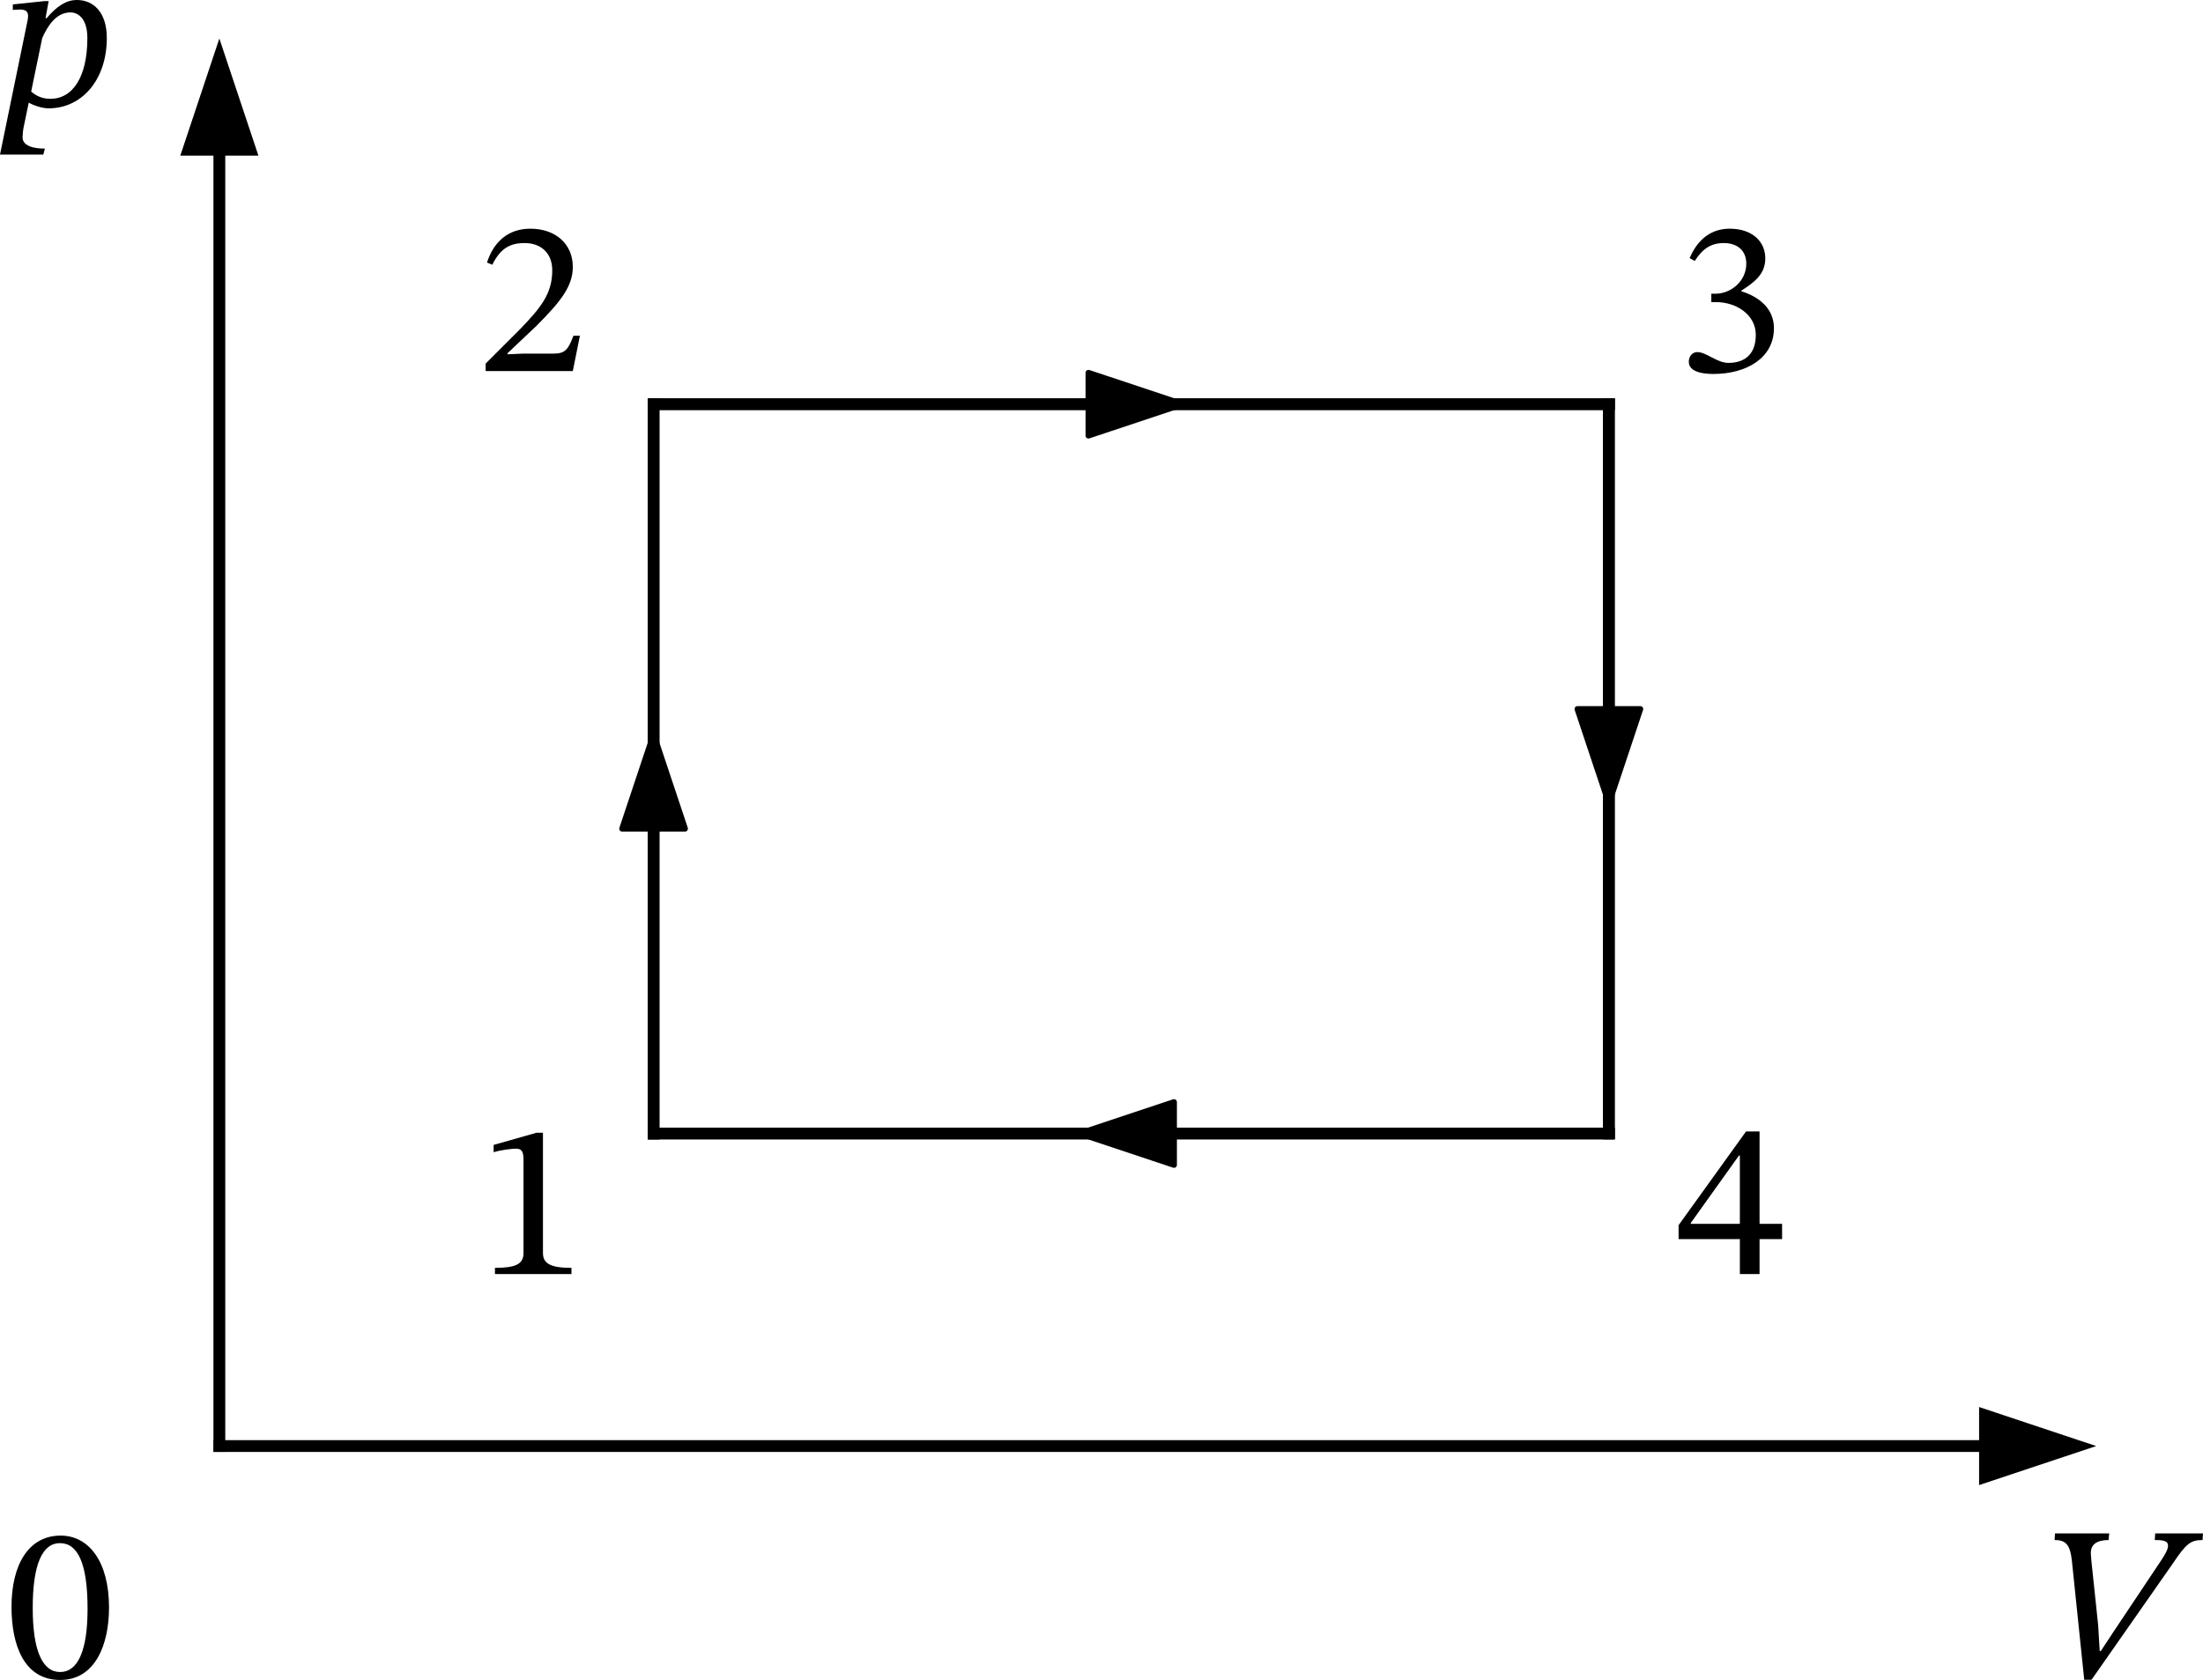
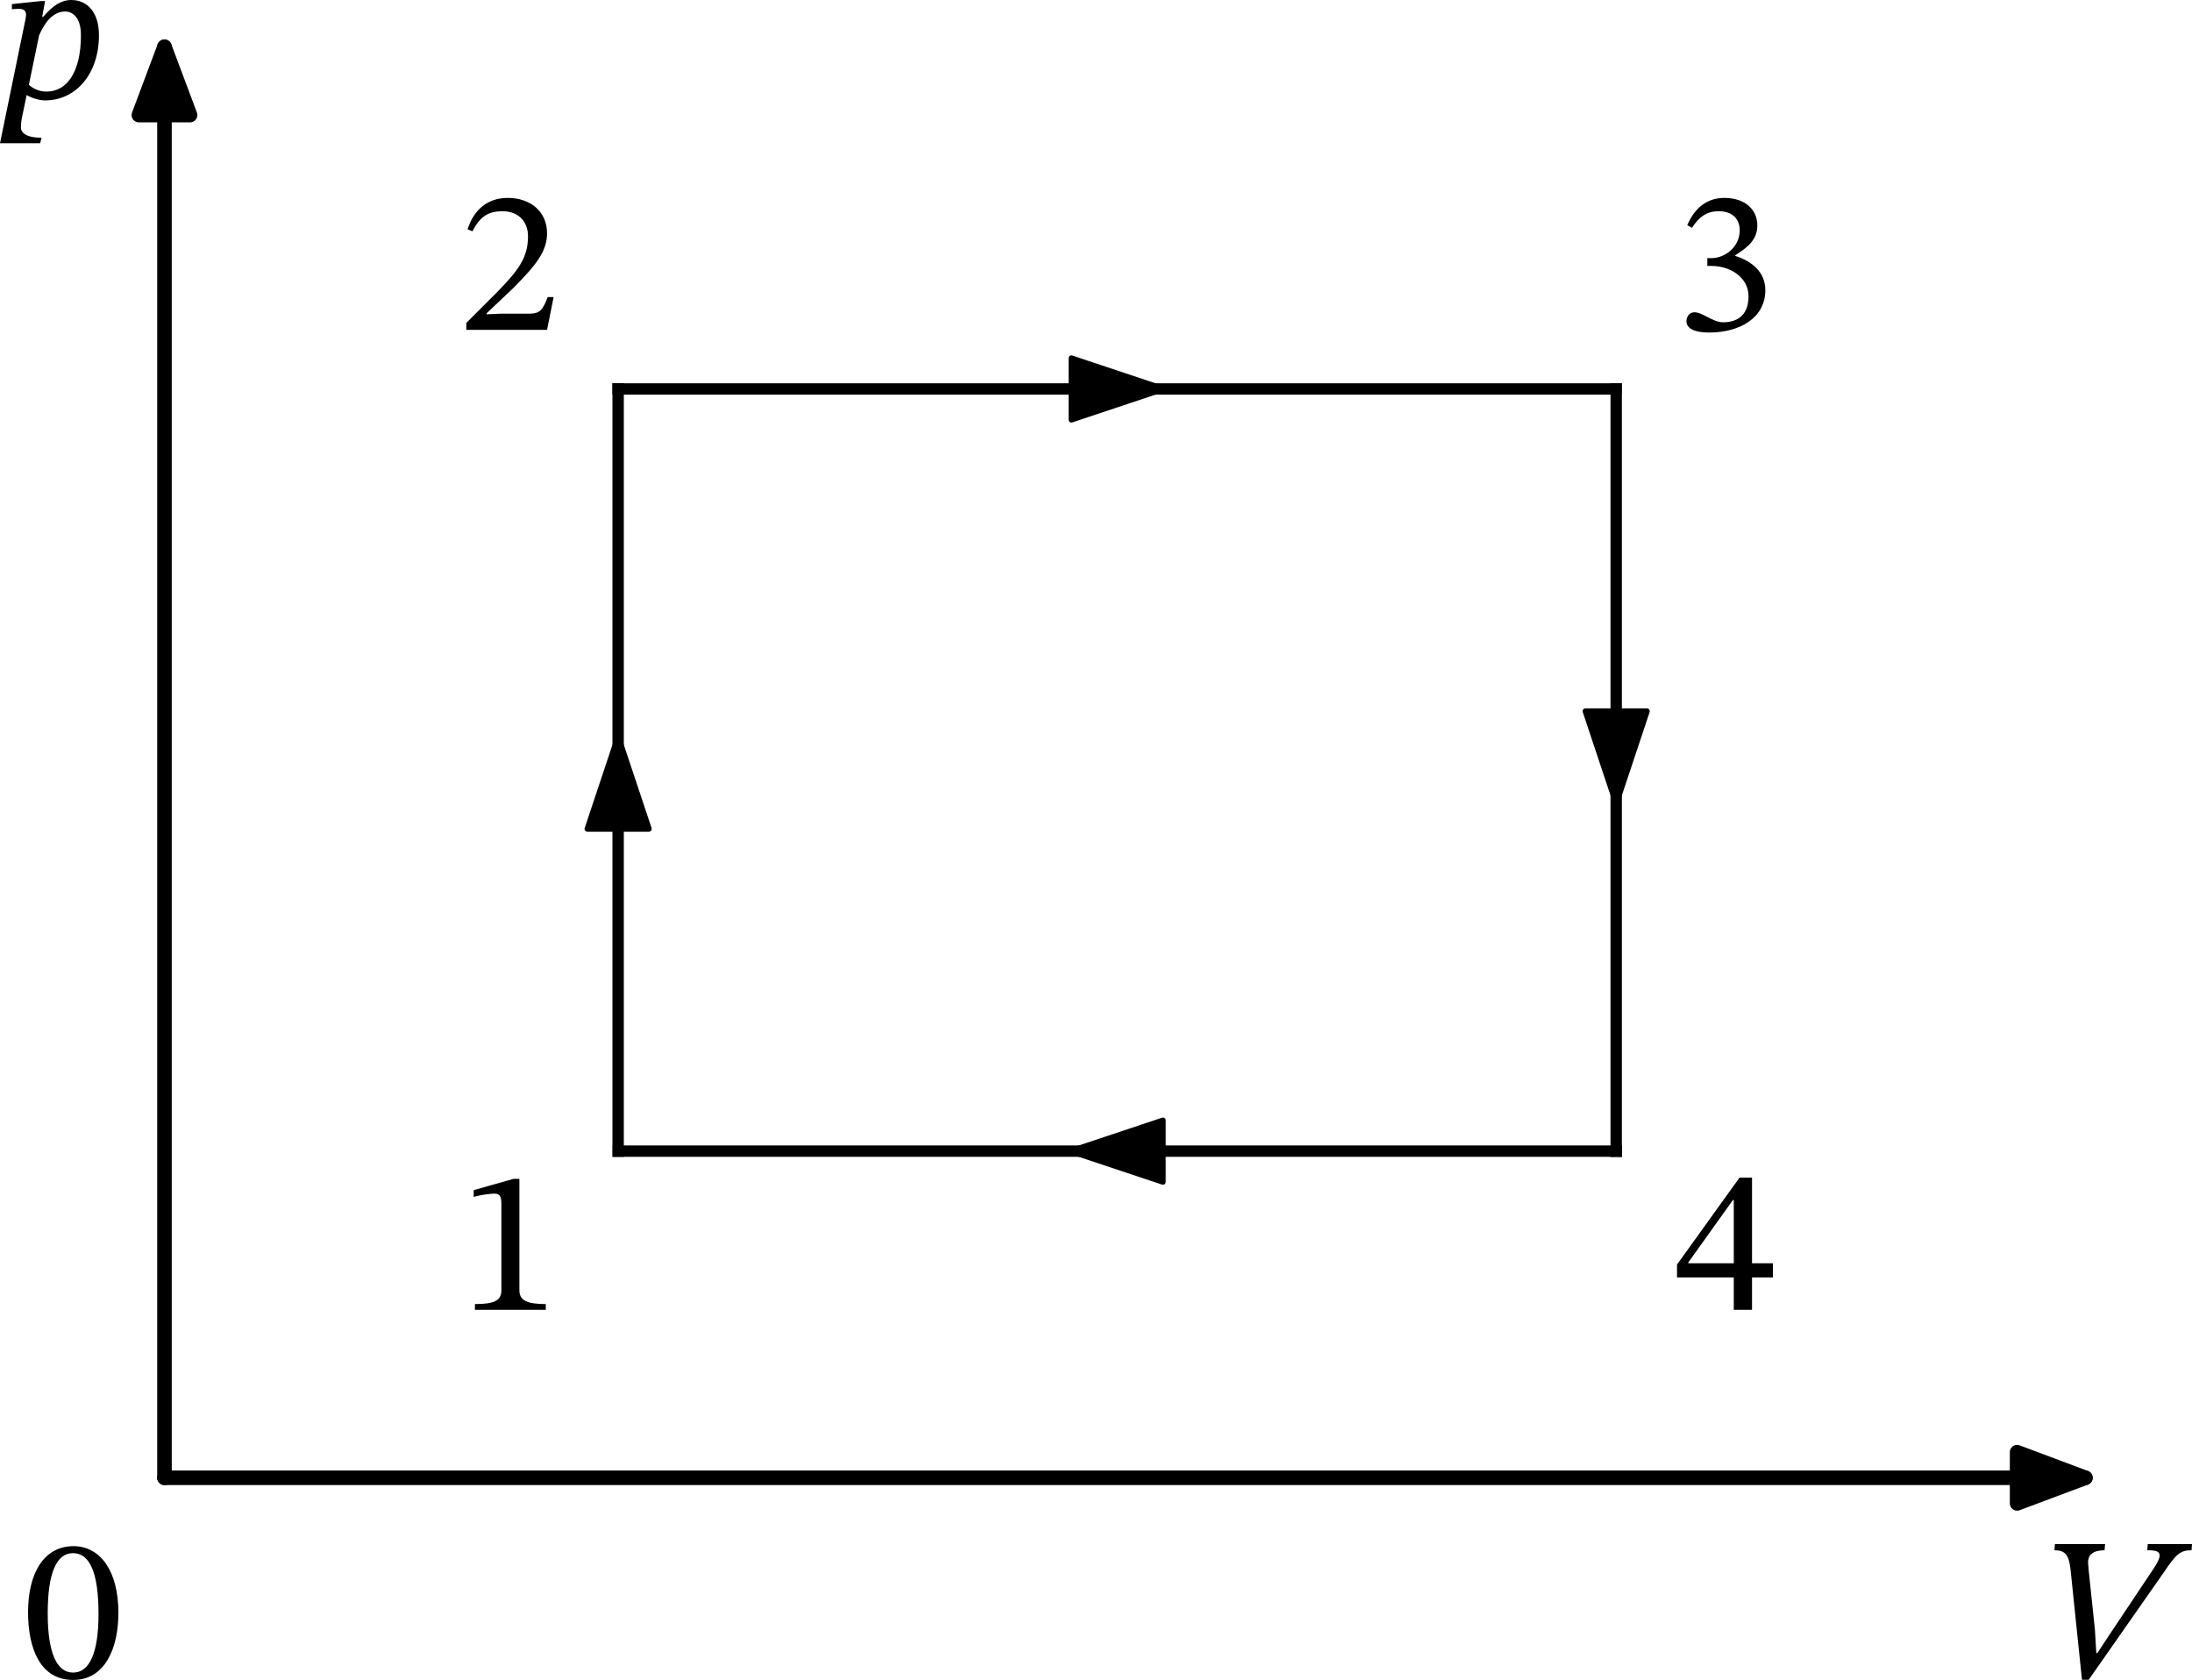
- <svg xmlns="http://www.w3.org/2000/svg" xmlns:xlink="http://www.w3.org/1999/xlink" width="378.528pt" height="288.736pt" viewBox="0 0 378.528 288.736" version="1.1" id="svg25">
+ <svg xmlns="http://www.w3.org/2000/svg" xmlns:xlink="http://www.w3.org/1999/xlink" width="385.163pt" height="295.179pt" viewBox="0 0 385.163 295.179" version="1.1" id="svg19">
  <defs id="defs1">
    <style type="text/css" id="style1">*{stroke-linejoin: round; stroke-linecap: butt}</style>
  </defs>
-   <g id="figure_1" transform="translate(-7.39,-15.78562)">
+   <g id="figure_1" transform="translate(-7.38,-15.33375)">
    <g id="axes_1">
-       <g id="matplotlib.axis_1" />
-       <g id="matplotlib.axis_2" />
-       <g id="line2d_1">
-         <path d="m 119.691,210.599 v -1.266 -1.266 -1.266 -1.266 -1.266 -1.266 -1.266 -1.266 -1.266 -1.266 -1.266 -1.266 -1.266 -1.266 -1.266 -1.266 -1.266 -1.266 -1.266 -1.266 -1.266 -1.266 -1.266 -1.266 -1.266 -1.266 -1.266 -1.266 -1.266 -1.266 -1.266 -1.266 -1.266 -1.266 -1.266 -1.266 -1.266 -1.266 -1.266 -1.266 -1.266 -1.266 -1.266 -1.266 -1.266 -1.266 -1.266 -1.266 -1.266 -1.266 -1.266 -1.266 -1.266 -1.266 -1.266 -1.266 -1.266 -1.266 -1.266 -1.266 -1.266 -1.266 -1.266 -1.266 -1.266 -1.266 -1.266 -1.266 -1.266 -1.266 -1.266 -1.266 -1.266 -1.266 -1.266 -1.266 -1.266 -1.266 -1.266 -1.266 -1.266 -1.266 -1.266 -1.266 -1.266 -1.266 -1.266 -1.266 -1.266 -1.266 -1.266 -1.266 -1.266 -1.266 -1.266 -1.266 -1.266 -1.266 -1.266" clip-path="url(#p0f75355846)" style="fill:none;stroke:#000000;stroke-width:2;stroke-linecap:square" id="path3" />
+       <g id="matplotlib.axis_1">
+         <g id="xtick_1">
+           <g id="line2d_1" />
+           <g id="text_1">
+             <g transform="matrix(0.36,0,0,-0.36,365.9371,310.4063)" id="g2">
+               <defs id="defs2">
+                 <path id="STIXTwoText-Italic-56" d="m 1504,-32 2349,3360 c 390,582 518,685 864,685 l 13,192 H 3347 l -13,-192 c 288,0 384,-39 384,-167 0,-102 -83,-249 -198,-422 L 2144,1363 1773,800 h -32 l -45,749 -192,1824 c 0,45 -19,185 -19,230 -19,288 185,410 512,410 l 19,192 H 448 l -13,-192 c 339,0 448,-154 499,-583 L 1293,-32 Z" transform="scale(0.015625)" />
+               </defs>
+               <use xlink:href="#STIXTwoText-Italic-56" transform="translate(0,0.296875)" id="use2" />
+             </g>
+           </g>
+         </g>
+         <g id="xtick_2">
+           <g id="line2d_2" />
+           <g id="text_2">
+             <g transform="matrix(0.36,0,0,-0.36,11.33714,310.4063)" id="g3">
+               <defs id="defs3">
+                 <path id="STIXTwoText-Regular-30" d="m 1581,-70 c 1005,0 1414,1004 1414,2099 0,1318 -576,2080 -1401,2080 C 666,4109 173,3264 173,2048 173,915 550,-70 1581,-70 Z m 0,230 c -512,0 -794,614 -794,1856 0,1267 282,1875 787,1875 525,0 800,-601 800,-1901 C 2374,762 2086,160 1581,160 Z" transform="scale(0.015625)" />
+               </defs>
+               <use xlink:href="#STIXTwoText-Regular-30" transform="translate(0,0.796875)" id="use3" />
+             </g>
+           </g>
+         </g>
      </g>
-       <g id="line2d_2">
-         <path d="m 119.691,210.599 v -1.266 -1.266 -1.266 -1.266 -1.266 -1.266 -1.266 -1.266 -1.266 -1.266 -1.266 -1.266 -1.266 -1.266 -1.266 -1.266 -1.266 -1.266 -1.266 -1.266 -1.266 -1.266 -1.266 -1.266 -1.266 -1.266 -1.266 -1.266 -1.266 -1.266 -1.266 -1.266 -1.266 -1.266 -1.266 -1.266 -1.266 -1.266 -1.266 -1.266 -1.266 -1.266 -1.266 -1.266 -1.266 -1.266 -1.266 -1.266 -1.266 -1.266 -1.266 -1.266 -1.266 -1.266 -1.266 -1.266 -1.266 -1.266 -1.266 -1.266 -1.266 -1.266 -1.266 -1.266 -1.266 -1.266 -1.266 -1.266 -1.266 -1.266 -1.266 -1.266 -1.266 -1.266 -1.266 -1.266 -1.266 -1.266 -1.266 -1.266 -1.266 -1.266 -1.266 -1.266 -1.266 -1.266 -1.266 -1.266 -1.266 -1.266 -1.266 -1.266 -1.266 -1.266 -1.266 -1.266 -1.266 -1.266 -1.266" clip-path="url(#p0f75355846)" style="fill:none;stroke:#000000;stroke-width:2;stroke-linecap:square" id="path4" />
-       </g>
-       <g id="line2d_3">
-         <path d="m 119.691,85.254 h 1.658 1.658 1.658 1.658 1.658 1.658 1.658 1.658 1.658 1.658 1.658 1.658 1.658 1.658 1.658 1.658 1.658 1.658 1.658 1.658 1.658 1.658 1.658 1.658 1.658 1.658 1.658 1.658 1.658 1.658 1.658 1.658 1.658 1.658 1.658 1.658 1.658 1.658 1.658 1.658 1.658 1.658 1.658 1.658 1.658 1.658 1.658 1.658 1.658 1.658 1.658 1.658 1.658 1.658 1.658 1.658 1.658 1.658 1.658 1.658 1.658 1.658 1.658 1.658 1.658 1.658 1.658 1.658 1.658 1.658 1.658 1.658 1.658 1.658 1.658 1.658 1.658 1.658 1.658 1.658 1.658 1.658 1.658 1.658 1.658 1.658 1.658 1.658 1.658 1.658 1.658 1.658 1.658 1.658 1.658 1.658 1.658 1.658 1.658" clip-path="url(#p0f75355846)" style="fill:none;stroke:#000000;stroke-width:2;stroke-linecap:square" id="path5" />
+       <g id="matplotlib.axis_2">
+         <g id="ytick_1">
+           <g id="line2d_3" />
+           <g id="text_3">
+             <g transform="matrix(0.36,0,0,-0.36,7.2,32.61375)" id="g4">
+               <defs id="defs4">
+                 <path id="STIXTwoText-Italic-70" d="m 1440,-70 c 966,0 1683,832 1683,2035 0,742 -384,1101 -864,1101 -320,0 -589,-186 -883,-532 v 7 h -26 l 90,493 h -122 l -915,-96 v -160 c 0,0 109,12 205,12 166,0 237,-57 237,-185 0,-45 -7,-83 -13,-122 L 32,-1408 h 1254 l 45,173 c -512,0 -646,173 -646,320 0,89 13,205 25,269 L 864,96 C 992,19 1242,-70 1440,-70 Z m -506,486 320,1549 c 173,390 423,742 820,742 179,0 486,-134 486,-742 C 2560,838 2138,205 1485,205 1222,205 1043,320 934,416 Z" transform="scale(0.015625)" />
+               </defs>
+               <use xlink:href="#STIXTwoText-Italic-70" transform="translate(0,0.09375)" id="use4" />
+             </g>
+           </g>
+         </g>
      </g>
      <g id="line2d_4">
-         <path d="m 119.691,85.254 h 1.658 1.658 1.658 1.658 1.658 1.658 1.658 1.658 1.658 1.658 1.658 1.658 1.658 1.658 1.658 1.658 1.658 1.658 1.658 1.658 1.658 1.658 1.658 1.658 1.658 1.658 1.658 1.658 1.658 1.658 1.658 1.658 1.658 1.658 1.658 1.658 1.658 1.658 1.658 1.658 1.658 1.658 1.658 1.658 1.658 1.658 1.658 1.658 1.658 1.658 1.658 1.658 1.658 1.658 1.658 1.658 1.658 1.658 1.658 1.658 1.658 1.658 1.658 1.658 1.658 1.658 1.658 1.658 1.658 1.658 1.658 1.658 1.658 1.658 1.658 1.658 1.658 1.658 1.658 1.658 1.658 1.658 1.658 1.658 1.658 1.658 1.658 1.658 1.658 1.658 1.658 1.658 1.658 1.658 1.658 1.658 1.658 1.658 1.658" clip-path="url(#p0f75355846)" style="fill:none;stroke:#000000;stroke-width:2;stroke-linecap:square" id="path6" />
+         <path d="m 115.994,217.598 v -1.353 -1.353 -1.353 -1.353 -1.353 -1.353 -1.353 -1.353 -1.353 -1.353 -1.353 -1.353 -1.353 -1.353 -1.353 -1.353 -1.353 -1.353 -1.353 -1.353 -1.353 -1.353 -1.353 -1.353 -1.353 -1.353 -1.353 -1.353 -1.353 -1.353 -1.353 -1.353 -1.353 -1.353 -1.353 -1.353 -1.353 -1.353 -1.353 -1.353 -1.353 -1.353 -1.353 -1.353 -1.353 -1.353 -1.353 -1.353 -1.353 -1.353 -1.353 -1.353 -1.353 -1.353 -1.353 -1.353 -1.353 -1.353 -1.353 -1.353 -1.353 -1.353 -1.353 -1.353 -1.353 -1.353 -1.353 -1.353 -1.353 -1.353 -1.353 -1.353 -1.353 -1.353 -1.353 -1.353 -1.353 -1.353 -1.353 -1.353 -1.353 -1.353 -1.353 -1.353 -1.353 -1.353 -1.353 -1.353 -1.353 -1.353 -1.353 -1.353 -1.353 -1.353 -1.353 -1.353 -1.353 -1.353 -1.353" clip-path="url(#p42f6b2be0d)" style="fill:none;stroke:#000000;stroke-width:2;stroke-linecap:square" id="path4" />
      </g>
      <g id="line2d_5">
-         <path d="m 283.834,85.254 v 1.266 1.266 1.266 1.266 1.266 1.266 1.266 1.266 1.266 1.266 1.266 1.266 1.266 1.266 1.266 1.266 1.266 1.266 1.266 1.266 1.266 1.266 1.266 1.266 1.266 1.266 1.266 1.266 1.266 1.266 1.266 1.266 1.266 1.266 1.266 1.266 1.266 1.266 1.266 1.266 1.266 1.266 1.266 1.266 1.266 1.266 1.266 1.266 1.266 1.266 1.266 1.266 1.266 1.266 1.266 1.266 1.266 1.266 1.266 1.266 1.266 1.266 1.266 1.266 1.266 1.266 1.266 1.266 1.266 1.266 1.266 1.266 1.266 1.266 1.266 1.266 1.266 1.266 1.266 1.266 1.266 1.266 1.266 1.266 1.266 1.266 1.266 1.266 1.266 1.266 1.266 1.266 1.266 1.266 1.266 1.266 1.266 1.266 1.266" clip-path="url(#p0f75355846)" style="fill:none;stroke:#000000;stroke-width:2;stroke-linecap:square" id="path7" />
+         <path d="m 115.994,83.678 h 1.771 1.771 1.771 1.771 1.771 1.771 1.771 1.771 1.771 1.771 1.771 1.771 1.771 1.771 1.771 1.771 1.771 1.771 1.771 1.771 1.771 1.771 1.771 1.771 1.771 1.771 1.771 1.771 1.771 1.771 1.771 1.771 1.771 1.771 1.771 1.771 1.771 1.771 1.771 1.771 1.771 1.771 1.771 1.771 1.771 1.771 1.771 1.771 1.771 1.771 1.771 1.771 1.771 1.771 1.771 1.771 1.771 1.771 1.771 1.771 1.771 1.771 1.771 1.771 1.771 1.771 1.771 1.771 1.771 1.771 1.771 1.771 1.771 1.771 1.771 1.771 1.771 1.771 1.771 1.771 1.771 1.771 1.771 1.771 1.771 1.771 1.771 1.771 1.771 1.771 1.771 1.771 1.771 1.771 1.771 1.771 1.771 1.771 1.771" clip-path="url(#p42f6b2be0d)" style="fill:none;stroke:#000000;stroke-width:2;stroke-linecap:square" id="path5" />
      </g>
      <g id="line2d_6">
-         <path d="m 283.834,85.254 v 1.266 1.266 1.266 1.266 1.266 1.266 1.266 1.266 1.266 1.266 1.266 1.266 1.266 1.266 1.266 1.266 1.266 1.266 1.266 1.266 1.266 1.266 1.266 1.266 1.266 1.266 1.266 1.266 1.266 1.266 1.266 1.266 1.266 1.266 1.266 1.266 1.266 1.266 1.266 1.266 1.266 1.266 1.266 1.266 1.266 1.266 1.266 1.266 1.266 1.266 1.266 1.266 1.266 1.266 1.266 1.266 1.266 1.266 1.266 1.266 1.266 1.266 1.266 1.266 1.266 1.266 1.266 1.266 1.266 1.266 1.266 1.266 1.266 1.266 1.266 1.266 1.266 1.266 1.266 1.266 1.266 1.266 1.266 1.266 1.266 1.266 1.266 1.266 1.266 1.266 1.266 1.266 1.266 1.266 1.266 1.266 1.266 1.266 1.266" clip-path="url(#p0f75355846)" style="fill:none;stroke:#000000;stroke-width:2;stroke-linecap:square" id="path8" />
+         <path d="m 291.366,83.678 v 1.353 1.353 1.353 1.353 1.353 1.353 1.353 1.353 1.353 1.353 1.353 1.353 1.353 1.353 1.353 1.353 1.353 1.353 1.353 1.353 1.353 1.353 1.353 1.353 1.353 1.353 1.353 1.353 1.353 1.353 1.353 1.353 1.353 1.353 1.353 1.353 1.353 1.353 1.353 1.353 1.353 1.353 1.353 1.353 1.353 1.353 1.353 1.353 1.353 1.353 1.353 1.353 1.353 1.353 1.353 1.353 1.353 1.353 1.353 1.353 1.353 1.353 1.353 1.353 1.353 1.353 1.353 1.353 1.353 1.353 1.353 1.353 1.353 1.353 1.353 1.353 1.353 1.353 1.353 1.353 1.353 1.353 1.353 1.353 1.353 1.353 1.353 1.353 1.353 1.353 1.353 1.353 1.353 1.353 1.353 1.353 1.353 1.353 1.353" clip-path="url(#p42f6b2be0d)" style="fill:none;stroke:#000000;stroke-width:2;stroke-linecap:square" id="path6" />
      </g>
      <g id="line2d_7">
-         <path d="m 283.834,210.599 h -1.658 -1.658 -1.658 -1.658 -1.658 -1.658 -1.658 -1.658 -1.658 -1.658 -1.658 -1.658 -1.658 -1.658 -1.658 -1.658 -1.658 -1.658 -1.658 -1.658 -1.658 -1.658 -1.658 -1.658 -1.658 -1.658 -1.658 -1.658 -1.658 -1.658 -1.658 -1.658 -1.658 -1.658 -1.658 -1.658 -1.658 -1.658 -1.658 -1.658 -1.658 -1.658 -1.658 -1.658 -1.658 -1.658 -1.658 -1.658 -1.658 -1.658 -1.658 -1.658 -1.658 -1.658 -1.658 -1.658 -1.658 -1.658 -1.658 -1.658 -1.658 -1.658 -1.658 -1.658 -1.658 -1.658 -1.658 -1.658 -1.658 -1.658 -1.658 -1.658 -1.658 -1.658 -1.658 -1.658 -1.658 -1.658 -1.658 -1.658 -1.658 -1.658 -1.658 -1.658 -1.658 -1.658 -1.658 -1.658 -1.658 -1.658 -1.658 -1.658 -1.658 -1.658 -1.658 -1.658 -1.658 -1.658 -1.658" clip-path="url(#p0f75355846)" style="fill:none;stroke:#000000;stroke-width:2;stroke-linecap:square" id="path9" />
-       </g>
-       <g id="line2d_8">
-         <path d="m 283.834,210.599 h -1.658 -1.658 -1.658 -1.658 -1.658 -1.658 -1.658 -1.658 -1.658 -1.658 -1.658 -1.658 -1.658 -1.658 -1.658 -1.658 -1.658 -1.658 -1.658 -1.658 -1.658 -1.658 -1.658 -1.658 -1.658 -1.658 -1.658 -1.658 -1.658 -1.658 -1.658 -1.658 -1.658 -1.658 -1.658 -1.658 -1.658 -1.658 -1.658 -1.658 -1.658 -1.658 -1.658 -1.658 -1.658 -1.658 -1.658 -1.658 -1.658 -1.658 -1.658 -1.658 -1.658 -1.658 -1.658 -1.658 -1.658 -1.658 -1.658 -1.658 -1.658 -1.658 -1.658 -1.658 -1.658 -1.658 -1.658 -1.658 -1.658 -1.658 -1.658 -1.658 -1.658 -1.658 -1.658 -1.658 -1.658 -1.658 -1.658 -1.658 -1.658 -1.658 -1.658 -1.658 -1.658 -1.658 -1.658 -1.658 -1.658 -1.658 -1.658 -1.658 -1.658 -1.658 -1.658 -1.658 -1.658 -1.658 -1.658" clip-path="url(#p0f75355846)" style="fill:none;stroke:#000000;stroke-width:2;stroke-linecap:square" id="path10" />
+         <path d="m 291.366,217.598 h -1.771 -1.771 -1.771 -1.771 -1.771 -1.771 -1.771 -1.771 -1.771 -1.771 -1.771 -1.771 -1.771 -1.771 -1.771 -1.771 -1.771 -1.771 -1.771 -1.771 -1.771 -1.771 -1.771 -1.771 -1.771 -1.771 -1.771 -1.771 -1.771 -1.771 -1.771 -1.771 -1.771 -1.771 -1.771 -1.771 -1.771 -1.771 -1.771 -1.771 -1.771 -1.771 -1.771 -1.771 -1.771 -1.771 -1.771 -1.771 -1.771 -1.771 -1.771 -1.771 -1.771 -1.771 -1.771 -1.771 -1.771 -1.771 -1.771 -1.771 -1.771 -1.771 -1.771 -1.771 -1.771 -1.771 -1.771 -1.771 -1.771 -1.771 -1.771 -1.771 -1.771 -1.771 -1.771 -1.771 -1.771 -1.771 -1.771 -1.771 -1.771 -1.771 -1.771 -1.771 -1.771 -1.771 -1.771 -1.771 -1.771 -1.771 -1.771 -1.771 -1.771 -1.771 -1.771 -1.771 -1.771 -1.771 -1.771" clip-path="url(#p42f6b2be0d)" style="fill:none;stroke:#000000;stroke-width:2;stroke-linecap:square" id="path7" />
      </g>
      <g id="patch_3">
-         <path d="m 119.691,145.29 q 0,-2.43 0,-3.279" clip-path="url(#p0f75355846)" style="fill:none;stroke:#000000;stroke-linecap:round" id="path11" />
-         <path d="m 114.291,158.211 5.4,-16.2 5.4,16.2 z" clip-path="url(#p0f75355846)" style="stroke:#000000;stroke-linecap:round" id="path12" />
+         <path d="m 115.994,144.551 q 0,-0.676 0,0.228" clip-path="url(#p42f6b2be0d)" style="fill:none;stroke:#000000;stroke-linecap:round" id="path8" />
+         <path d="m 110.594,160.979 5.4,-16.2 5.4,16.2 z" clip-path="url(#p42f6b2be0d)" style="stroke:#000000;stroke-linecap:round" id="path9" />
      </g>
-       <g id="patch_4">
-         <path d="m 204.589,85.254 q 3.803,0 6.024,0" clip-path="url(#p0f75355846)" style="fill:none;stroke:#000000;stroke-linecap:round" id="path13" />
-         <path d="m 194.413,79.854 16.2,5.4 -16.2,5.4 z" clip-path="url(#p0f75355846)" style="stroke:#000000;stroke-linecap:round" id="path14" />
-       </g>
-       <g id="patch_5">
-         <path d="m 283.834,150.563 q 0,2.43 0,3.279" clip-path="url(#p0f75355846)" style="fill:none;stroke:#000000;stroke-linecap:round" id="path15" />
-         <path d="m 289.234,137.642 -5.4,16.2 -5.4,-16.2 z" clip-path="url(#p0f75355846)" style="stroke:#000000;stroke-linecap:round" id="path16" />
-       </g>
-       <g id="patch_6">
-         <path d="m 198.936,210.599 q -3.803,0 -6.024,0" clip-path="url(#p0f75355846)" style="fill:none;stroke:#000000;stroke-linecap:round" id="path17" />
-         <path d="m 209.112,215.999 -16.2,-5.4 16.2,-5.4 z" clip-path="url(#p0f75355846)" style="stroke:#000000;stroke-linecap:round" id="path18" />
-       </g>
-       <g id="text_1">
-         <g transform="matrix(0.38,0,0,-0.38,89.39514,234.7542)" id="g18">
-           <defs id="defs18">
+       <g id="text_4">
+         <g transform="matrix(0.36,0,0,-0.36,87.95286,245.4766)" id="g9">
+           <defs id="defs9">
            <path id="STIXTwoText-Regular-31" d="m 2726,0 v 179 c -588,0 -825,115 -825,429 V 4090 H 1715 L 474,3738 v -212 c 198,64 524,103 652,103 160,0 212,-90 212,-314 V 608 C 1338,288 1114,179 512,179 V 0 Z" transform="scale(0.015625)" />
          </defs>
-           <use xlink:href="#STIXTwoText-Regular-31" id="use18" />
-         </g>
-       </g>
-       <g id="text_2">
-         <g transform="matrix(0.38,0,0,-0.38,89.39514,79.56466)" id="g19">
-           <defs id="defs19">
-             <path id="STIXTwoText-Regular-32" d="m 2765,0 205,1024 H 2784 C 2637,640 2554,506 2214,506 H 1325 L 877,486 v 32 l 845,800 c 678,685 1043,1127 1043,1696 0,672 -506,1108 -1229,1108 -621,0 -1056,-359 -1254,-980 l 153,-64 c 237,480 519,628 935,628 492,0 800,-308 800,-788 0,-672 -320,-1075 -954,-1728 L 243,218 V 0 Z" transform="scale(0.015625)" />
-           </defs>
-           <use xlink:href="#STIXTwoText-Regular-32" id="use19" />
-         </g>
-       </g>
-       <g id="text_3">
-         <g transform="matrix(0.38,0,0,-0.38,295.3197,79.56466)" id="g20">
-           <defs id="defs20">
-             <path id="STIXTwoText-Regular-33" d="m 1094,-83 c 935,0 1748,448 1748,1325 0,569 -429,908 -941,1068 v 20 c 403,256 691,492 691,934 0,486 -378,858 -1030,858 -525,0 -922,-295 -1159,-852 l 147,-83 c 218,339 455,519 839,519 397,0 653,-218 653,-596 0,-518 -455,-870 -890,-870 h -122 v -243 h 128 c 615,0 1159,-378 1159,-947 C 2317,422 1926,237 1523,237 1197,237 883,550 627,550 461,550 378,403 378,269 378,102 518,-83 1094,-83 Z" transform="scale(0.015625)" />
-           </defs>
-           <use xlink:href="#STIXTwoText-Regular-33" id="use20" />
-         </g>
-       </g>
-       <g id="text_4">
-         <g transform="matrix(0.38,0,0,-0.38,295.3197,234.7542)" id="g21">
-           <defs id="defs21">
-             <path id="STIXTwoText-Regular-34" d="m 2426,0 v 1011 h 652 v 442 H 2426 V 4128 H 2035 L 83,1414 V 1011 H 1856 V 0 Z M 435,1478 1830,3430 h 26 V 1453 H 435 Z" transform="scale(0.015625)" />
-           </defs>
-           <use xlink:href="#STIXTwoText-Regular-34" id="use21" />
+           <use xlink:href="#STIXTwoText-Regular-31" id="use9" />
        </g>
      </g>
      <g id="text_5">
-         <g transform="matrix(0.38,0,0,-0.38,357.8337,304.4085)" id="g22">
-           <defs id="defs22">
-             <path id="STIXTwoText-Italic-56" d="m 1504,-32 2349,3360 c 390,582 518,685 864,685 l 13,192 H 3347 l -13,-192 c 288,0 384,-39 384,-167 0,-102 -83,-249 -198,-422 L 2144,1363 1773,800 h -32 l -45,749 -192,1824 c 0,45 -19,185 -19,230 -19,288 185,410 512,410 l 19,192 H 448 l -13,-192 c 339,0 448,-154 499,-583 L 1293,-32 Z" transform="scale(0.015625)" />
+         <g transform="matrix(0.36,0,0,-0.36,87.95286,73.29375)" id="g10">
+           <defs id="defs10">
+             <path id="STIXTwoText-Regular-32" d="m 2765,0 205,1024 H 2784 C 2637,640 2554,506 2214,506 H 1325 L 877,486 v 32 l 845,800 c 678,685 1043,1127 1043,1696 0,672 -506,1108 -1229,1108 -621,0 -1056,-359 -1254,-980 l 153,-64 c 237,480 519,628 935,628 492,0 800,-308 800,-788 0,-672 -320,-1075 -954,-1728 L 243,218 V 0 Z" transform="scale(0.015625)" />
          </defs>
-           <use xlink:href="#STIXTwoText-Italic-56" transform="translate(0,0.296875)" id="use22" />
+           <use xlink:href="#STIXTwoText-Regular-32" id="use10" />
        </g>
      </g>
+       <g id="patch_4">
+         <path d="m 211.651,83.678 q 0.886,0 0.19,0" clip-path="url(#p42f6b2be0d)" style="fill:none;stroke:#000000;stroke-linecap:round" id="path10" />
+         <path d="m 195.642,78.278 16.2,5.4 -16.2,5.4 z" clip-path="url(#p42f6b2be0d)" style="stroke:#000000;stroke-linecap:round" id="path11" />
+       </g>
+       <g id="patch_5">
+         <path d="m 291.366,156.726 q 0,0.676 0,-0.228" clip-path="url(#p42f6b2be0d)" style="fill:none;stroke:#000000;stroke-linecap:round" id="path12" />
+         <path d="m 296.766,140.297 -5.4,16.2 -5.4,-16.2 z" clip-path="url(#p42f6b2be0d)" style="stroke:#000000;stroke-linecap:round" id="path13" />
+       </g>
      <g id="text_6">
-         <g transform="matrix(0.38,0,0,-0.38,7.2,34.02562)" id="g23">
-           <defs id="defs23">
-             <path id="STIXTwoText-Italic-70" d="m 1440,-70 c 966,0 1683,832 1683,2035 0,742 -384,1101 -864,1101 -320,0 -589,-186 -883,-532 v 7 h -26 l 90,493 h -122 l -915,-96 v -160 c 0,0 109,12 205,12 166,0 237,-57 237,-185 0,-45 -7,-83 -13,-122 L 32,-1408 h 1254 l 45,173 c -512,0 -646,173 -646,320 0,89 13,205 25,269 L 864,96 C 992,19 1242,-70 1440,-70 Z m -506,486 320,1549 c 173,390 423,742 820,742 179,0 486,-134 486,-742 C 2560,838 2138,205 1485,205 1222,205 1043,320 934,416 Z" transform="scale(0.015625)" />
+         <g transform="matrix(0.36,0,0,-0.36,301.5871,73.29375)" id="g13">
+           <defs id="defs13">
+             <path id="STIXTwoText-Regular-33" d="m 1094,-83 c 935,0 1748,448 1748,1325 0,569 -429,908 -941,1068 v 20 c 403,256 691,492 691,934 0,486 -378,858 -1030,858 -525,0 -922,-295 -1159,-852 l 147,-83 c 218,339 455,519 839,519 397,0 653,-218 653,-596 0,-518 -455,-870 -890,-870 h -122 v -243 h 128 c 615,0 1159,-378 1159,-947 C 2317,422 1926,237 1523,237 1197,237 883,550 627,550 461,550 378,403 378,269 378,102 518,-83 1094,-83 Z" transform="scale(0.015625)" />
          </defs>
-           <use xlink:href="#STIXTwoText-Italic-70" transform="translate(0,0.09375)" id="use23" />
+           <use xlink:href="#STIXTwoText-Regular-33" id="use13" />
        </g>
      </g>
      <g id="text_7">
-         <g transform="matrix(0.38,0,0,-0.38,8.34,304.4085)" id="g24">
-           <defs id="defs24">
-             <path id="STIXTwoText-Regular-30" d="m 1581,-70 c 1005,0 1414,1004 1414,2099 0,1318 -576,2080 -1401,2080 C 666,4109 173,3264 173,2048 173,915 550,-70 1581,-70 Z m 0,230 c -512,0 -794,614 -794,1856 0,1267 282,1875 787,1875 525,0 800,-601 800,-1901 C 2374,762 2086,160 1581,160 Z" transform="scale(0.015625)" />
+         <g transform="matrix(0.36,0,0,-0.36,301.5871,245.4766)" id="g14">
+           <defs id="defs14">
+             <path id="STIXTwoText-Regular-34" d="m 2426,0 v 1011 h 652 v 442 H 2426 V 4128 H 2035 L 83,1414 V 1011 H 1856 V 0 Z M 435,1478 1830,3430 h 26 V 1453 H 435 Z" transform="scale(0.015625)" />
          </defs>
-           <use xlink:href="#STIXTwoText-Regular-30" transform="translate(0,0.796875)" id="use24" />
+           <use xlink:href="#STIXTwoText-Regular-34" id="use14" />
        </g>
      </g>
+       <g id="patch_6">
+         <path d="m 195.709,217.598 q -0.886,0 -0.19,0" clip-path="url(#p42f6b2be0d)" style="fill:none;stroke:#000000;stroke-linecap:round" id="path14" />
+         <path d="m 211.718,222.998 -16.2,-5.4 16.2,-5.4 z" clip-path="url(#p42f6b2be0d)" style="stroke:#000000;stroke-linecap:round" id="path15" />
+       </g>
      <g id="patch_7">
-         <path d="m 364.413,264.319 -15.967,5.322 V 264.334 H 45.081 v -0.03 H 348.446 v -5.307 z" style="stroke:#000000;stroke-width:2;stroke-linejoin:miter" id="path24" />
+         <path d="m 36.28,274.993 q 170.589,0 337.532,0" style="fill:none;stroke:#000000;stroke-width:2.56;stroke-linecap:round" id="path16" />
+         <path d="m 361.812,270.493 12,4.5 -12,4.5 z" style="stroke:#000000;stroke-width:2.56;stroke-linecap:round" id="path17" />
      </g>
      <g id="patch_8">
-         <path d="m 45.081,25.566 5.322,15.967 H 45.096 V 264.319 h -0.03 V 41.532 H 39.758 Z" style="stroke:#000000;stroke-width:2;stroke-linejoin:miter" id="path25" />
+         <path d="m 36.28,274.993 q 0,-127.543 0,-251.44" style="fill:none;stroke:#000000;stroke-width:2.56;stroke-linecap:round" id="path18" />
+         <path d="m 31.78,35.552 4.5,-12 4.5,12 z" style="stroke:#000000;stroke-width:2.56;stroke-linecap:round" id="path19" />
      </g>
    </g>
  </g>
-   <defs id="defs25">
-     <clipPath id="p0f75355846">
-       <rect x="23.526" y="25.566" width="357.12" height="238.753" id="rect25" />
+   <defs id="defs19">
+     <clipPath id="p42f6b2be0d">
+       <rect x="20.337" y="19.907" width="357.12" height="255.086" id="rect19" />
    </clipPath>
  </defs>
</svg>
